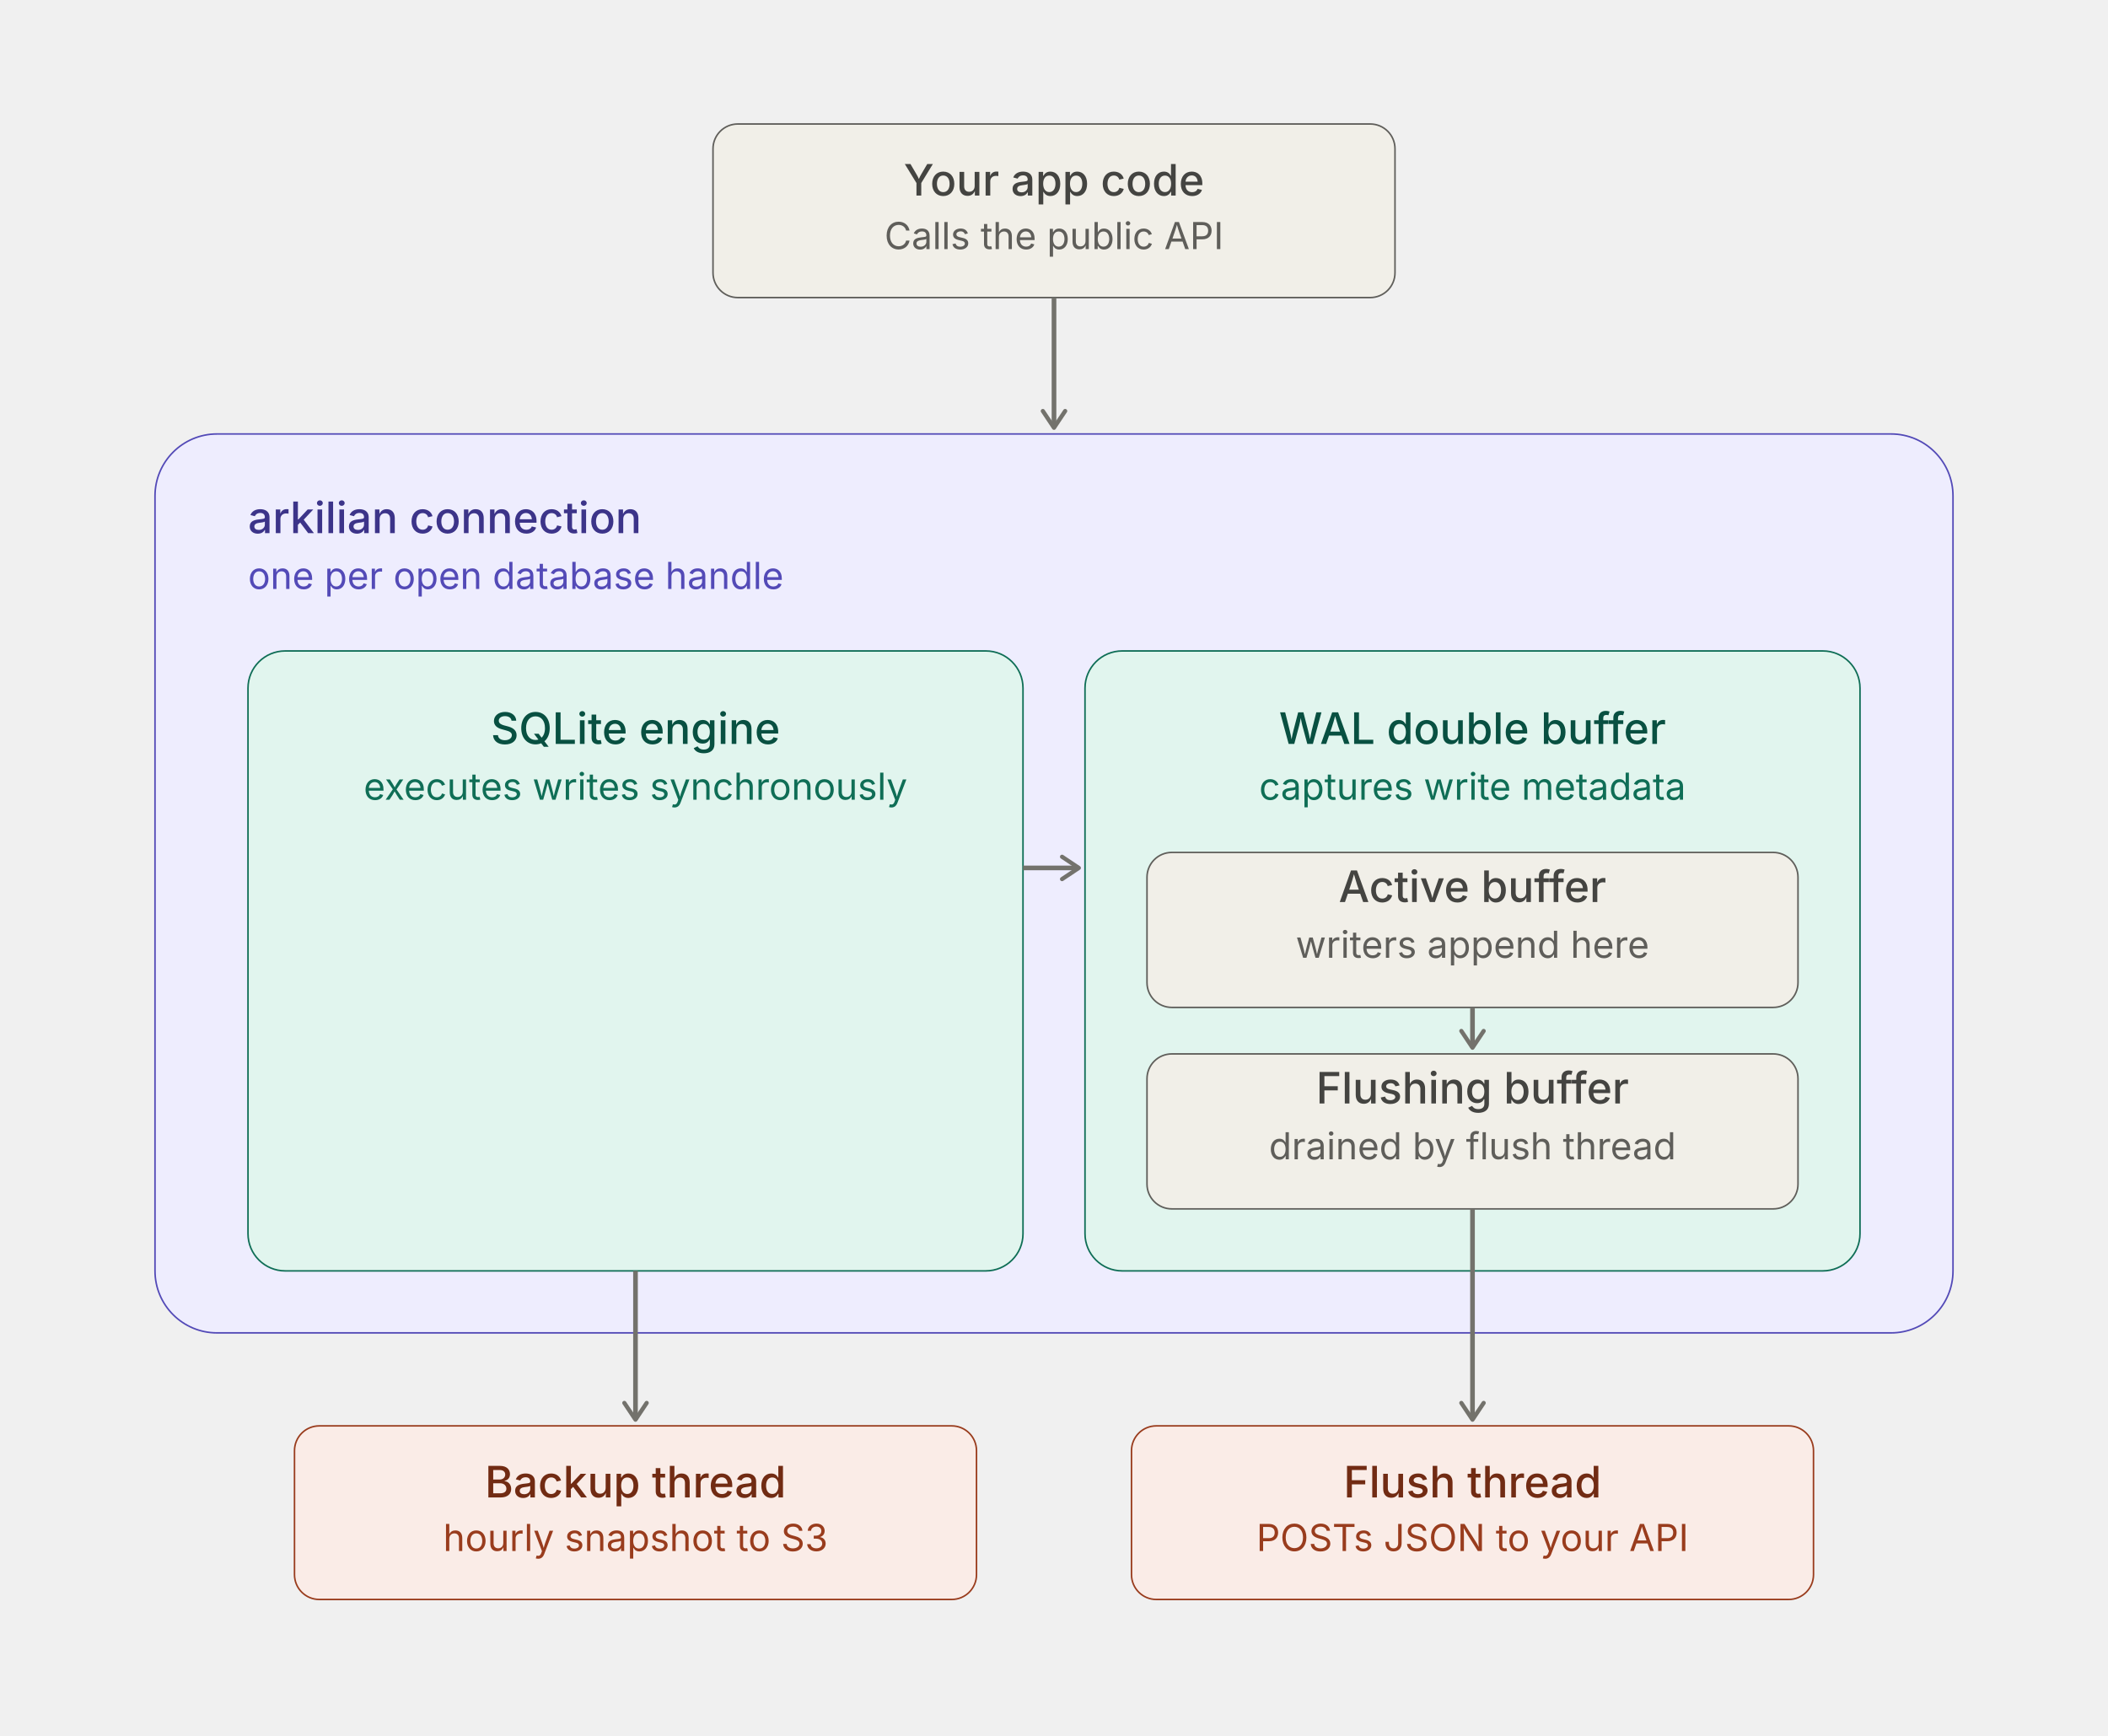
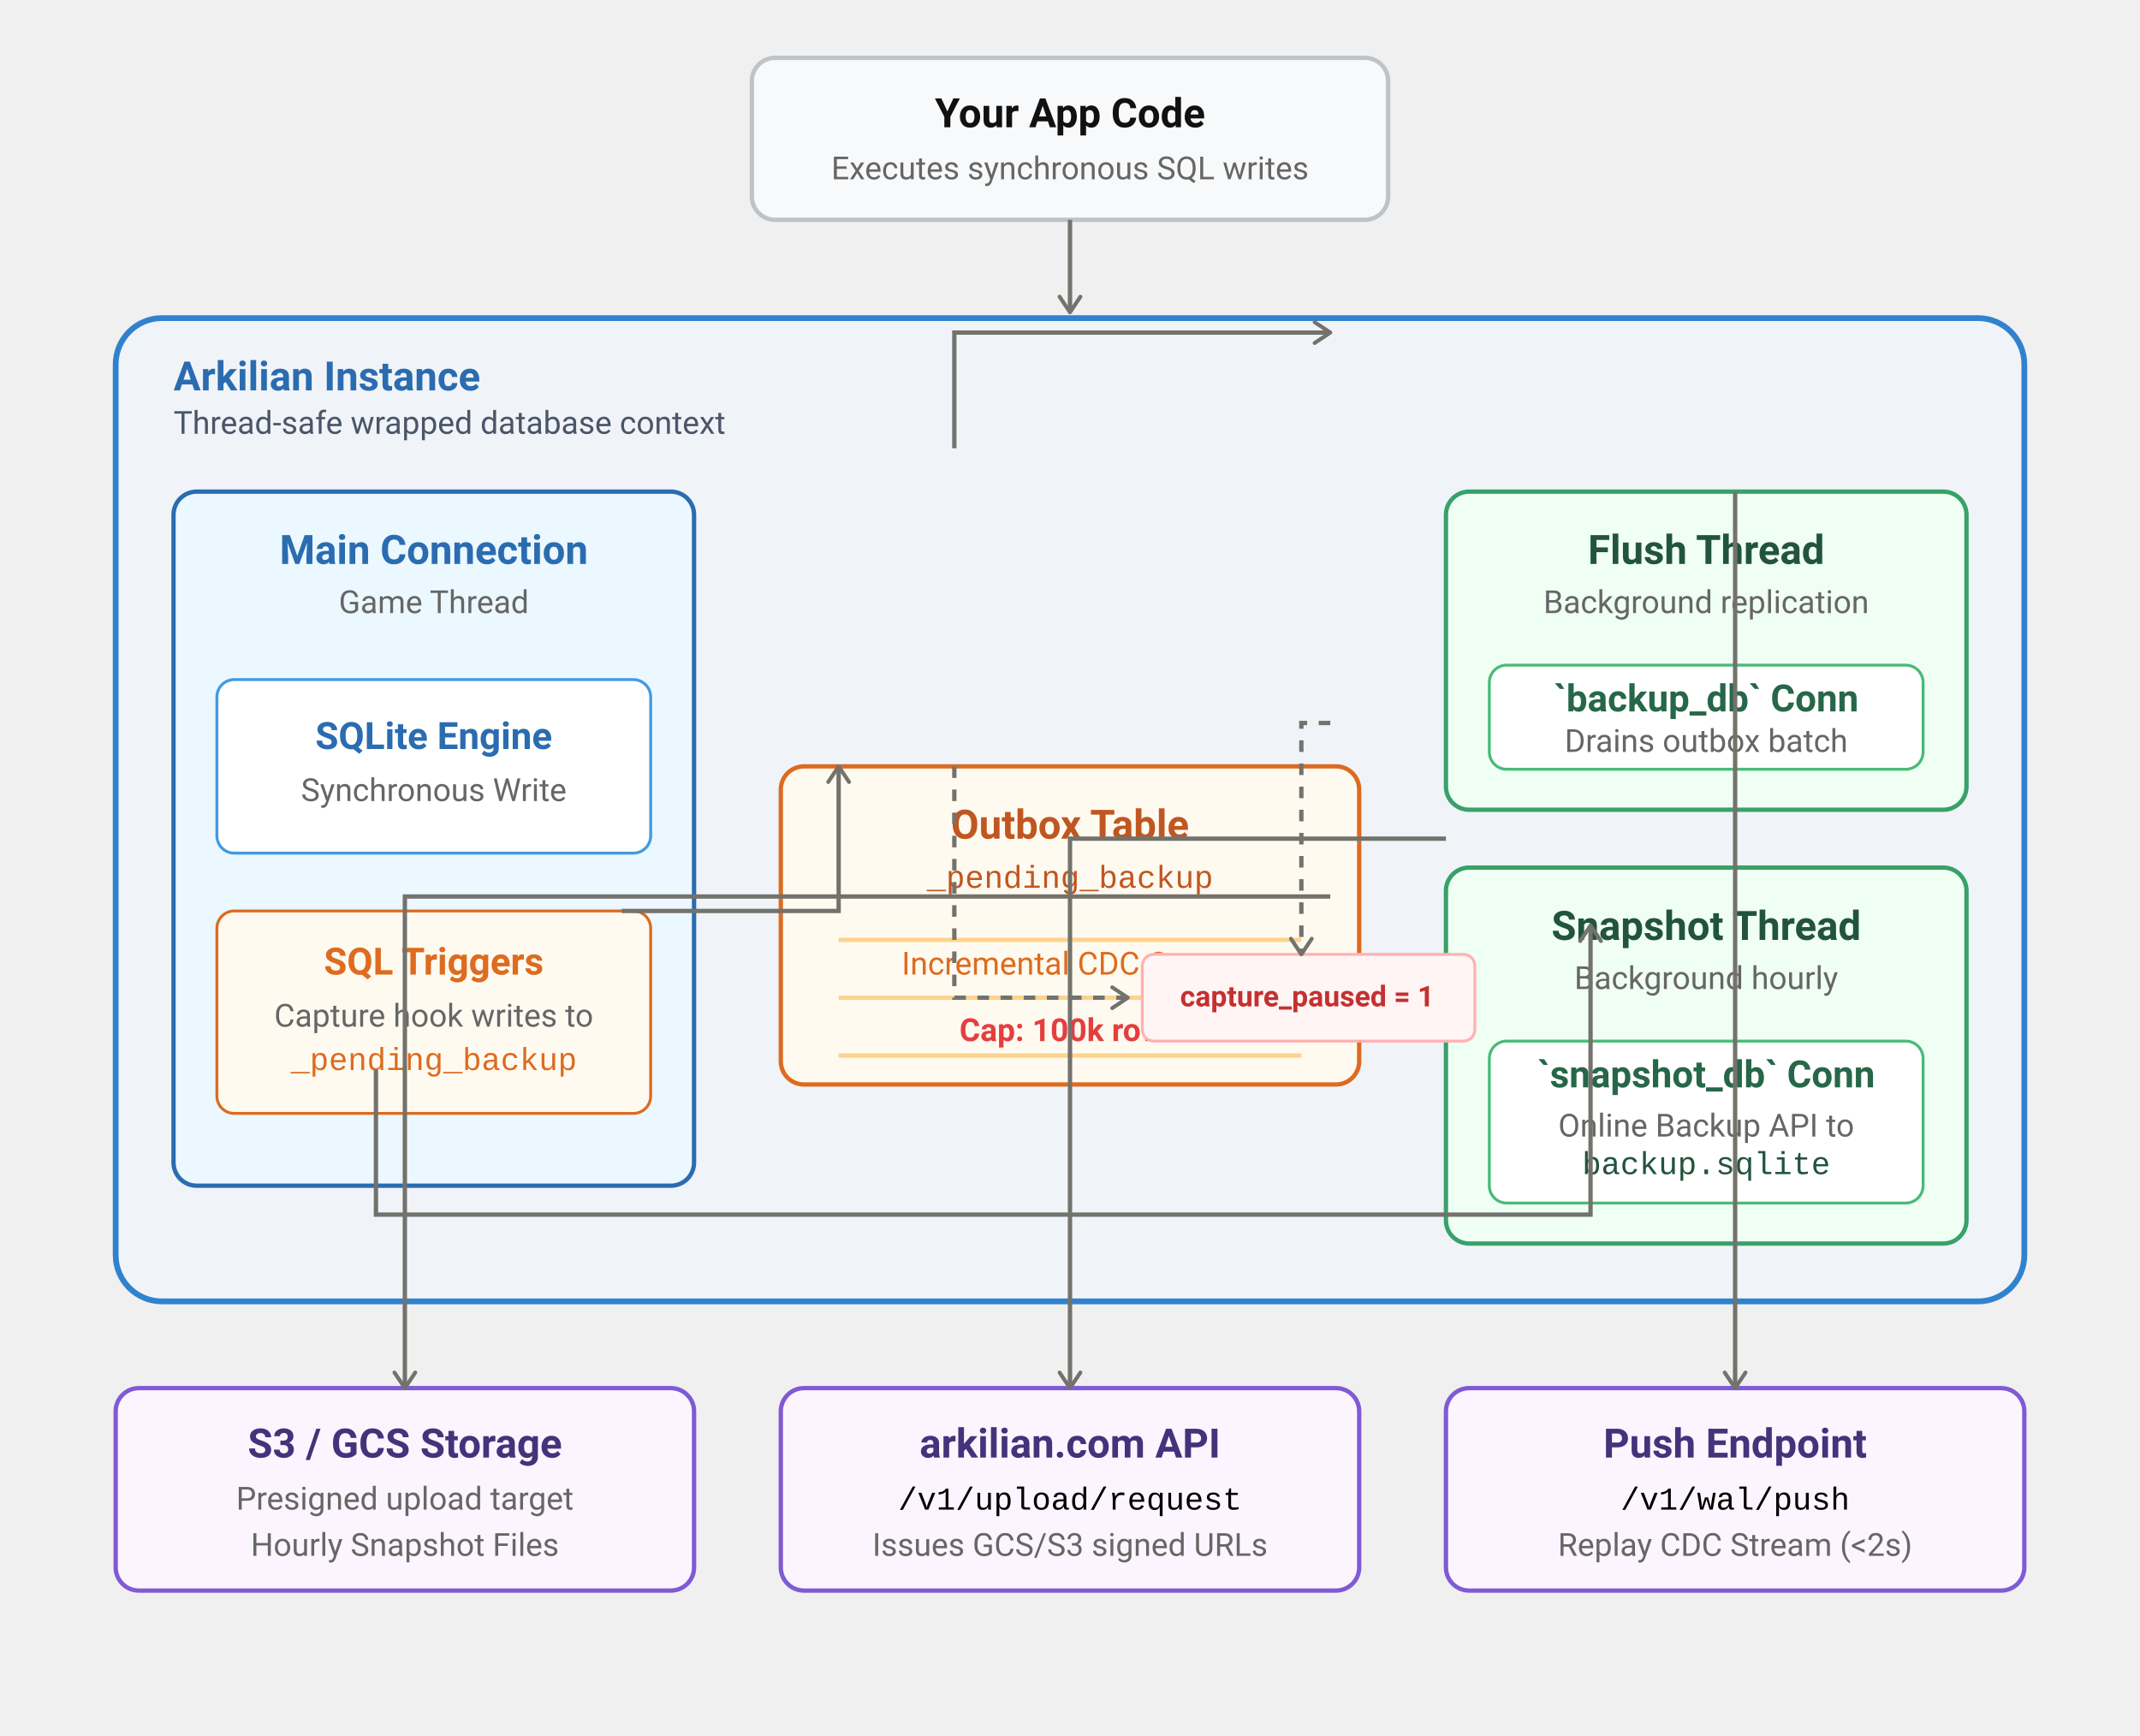
- <svg xmlns="http://www.w3.org/2000/svg" width="100%" viewBox="0 0 680 560" role="img" style="">
+ <svg xmlns="http://www.w3.org/2000/svg" width="100%" viewBox="0 0 740 600" role="img">
  <defs>
    <marker id="arrow" viewBox="0 0 10 10" refX="8" refY="5" markerWidth="6" markerHeight="6" orient="auto-start-reverse">
-       <path d="M2 1L8 5L2 9" fill="none" stroke="context-stroke" stroke-width="1.5" stroke-linecap="round" stroke-linejoin="round" />
+       <path d="M2 1L8 5L2 9" fill="none" stroke="#73726c" stroke-width="1.5" stroke-linecap="round" stroke-linejoin="round" />
    </marker>
+     <style>
+       .text-title { font-family: -apple-system, system-ui, BlinkMacSystemFont, "Segoe UI", Roboto, sans-serif; font-size: 14px; font-weight: 600; fill: #111111; }
+       .text-subtitle { font-family: -apple-system, system-ui, BlinkMacSystemFont, "Segoe UI", Roboto, sans-serif; font-size: 11px; fill: #666666; }
+       .text-bold { font-family: -apple-system, system-ui, BlinkMacSystemFont, "Segoe UI", Roboto, sans-serif; font-size: 13px; font-weight: 700; }
+       .text-mono { font-family: "SFMono-Regular", Consolas, "Liberation Mono", Menlo, monospace; font-size: 11px; }
+       .box-app { fill: #f8f9fa; stroke: #bdc3c7; stroke-width: 1.5; }
+       .box-core { fill: #f0f4f8; stroke: #3182ce; stroke-width: 2; }
+       .box-sqlite { fill: #ebf8ff; stroke: #2b6cb0; stroke-width: 1.5; }
+       .box-table { fill: #fffaf0; stroke: #dd6b20; stroke-width: 1.5; }
+       .box-thread { fill: #f0fff4; stroke: #38a169; stroke-width: 1.5; }
+       .box-dest { fill: #fcf5ff; stroke: #805ad5; stroke-width: 1.5; }
+       .arrow-line { fill: none; stroke: #73726c; stroke-width: 1.5; }
+       .arrow-dashed { fill: none; stroke: #73726c; stroke-width: 1.5; stroke-dasharray: 4,4; }
+     </style>
  </defs>
-   <g style="fill:rgb(0, 0, 0);stroke:none;color:rgb(0, 0, 0);stroke-width:1px;stroke-linecap:butt;stroke-linejoin:miter;opacity:1;font-family:&quot;Anthropic Sans&quot;, -apple-system, &quot;system-ui&quot;, &quot;Segoe UI&quot;, sans-serif;font-size:16px;font-weight:400;text-anchor:start;dominant-baseline:auto">
-     <rect x="230" y="40" width="220" height="56" rx="8" stroke-width="0.5" style="fill:rgb(241, 239, 232);stroke:rgb(95, 94, 90);color:rgb(0, 0, 0);stroke-width:0.5px;stroke-linecap:butt;stroke-linejoin:miter;opacity:1;font-family:&quot;Anthropic Sans&quot;, -apple-system, &quot;system-ui&quot;, &quot;Segoe UI&quot;, sans-serif;font-size:16px;font-weight:400;text-anchor:start;dominant-baseline:auto" />
-     <text x="340" y="58" text-anchor="middle" dominant-baseline="central" style="fill:rgb(68, 68, 65);stroke:none;color:rgb(0, 0, 0);stroke-width:1px;stroke-linecap:butt;stroke-linejoin:miter;opacity:1;font-family:&quot;Anthropic Sans&quot;, -apple-system, &quot;system-ui&quot;, &quot;Segoe UI&quot;, sans-serif;font-size:14px;font-weight:500;text-anchor:middle;dominant-baseline:central">Your app code</text>
-     <text x="340" y="76" text-anchor="middle" dominant-baseline="central" style="fill:rgb(95, 94, 90);stroke:none;color:rgb(0, 0, 0);stroke-width:1px;stroke-linecap:butt;stroke-linejoin:miter;opacity:1;font-family:&quot;Anthropic Sans&quot;, -apple-system, &quot;system-ui&quot;, &quot;Segoe UI&quot;, sans-serif;font-size:12px;font-weight:400;text-anchor:middle;dominant-baseline:central">Calls the public API</text>
+   <g transform="translate(260, 20)">
+     <rect width="220" height="56" rx="8" class="box-app" />
+     <text x="110" y="24" text-anchor="middle" class="text-title">Your App Code</text>
+     <text x="110" y="42" text-anchor="middle" class="text-subtitle">Executes synchronous SQL writes</text>
  </g>
-   <line x1="340" y1="96" x2="340" y2="138" marker-end="url(#arrow)" style="fill:none;stroke:rgb(115, 114, 108);color:rgb(0, 0, 0);stroke-width:1.5px;stroke-linecap:butt;stroke-linejoin:miter;opacity:1;font-family:&quot;Anthropic Sans&quot;, -apple-system, &quot;system-ui&quot;, &quot;Segoe UI&quot;, sans-serif;font-size:16px;font-weight:400;text-anchor:start;dominant-baseline:auto" />
-   <g style="fill:rgb(0, 0, 0);stroke:none;color:rgb(0, 0, 0);stroke-width:1px;stroke-linecap:butt;stroke-linejoin:miter;opacity:1;font-family:&quot;Anthropic Sans&quot;, -apple-system, &quot;system-ui&quot;, &quot;Segoe UI&quot;, sans-serif;font-size:16px;font-weight:400;text-anchor:start;dominant-baseline:auto">
-     <rect x="50" y="140" width="580" height="290" rx="20" stroke-width="0.5" style="fill:rgb(238, 237, 254);stroke:rgb(83, 74, 183);color:rgb(0, 0, 0);stroke-width:0.5px;stroke-linecap:butt;stroke-linejoin:miter;opacity:1;font-family:&quot;Anthropic Sans&quot;, -apple-system, &quot;system-ui&quot;, &quot;Segoe UI&quot;, sans-serif;font-size:16px;font-weight:400;text-anchor:start;dominant-baseline:auto" />
-     <text x="80" y="172" style="fill:rgb(60, 52, 137);stroke:none;color:rgb(0, 0, 0);stroke-width:1px;stroke-linecap:butt;stroke-linejoin:miter;opacity:1;font-family:&quot;Anthropic Sans&quot;, -apple-system, &quot;system-ui&quot;, &quot;Segoe UI&quot;, sans-serif;font-size:14px;font-weight:500;text-anchor:start;dominant-baseline:auto">arkilian connection</text>
-     <text x="80" y="190" style="fill:rgb(83, 74, 183);stroke:none;color:rgb(0, 0, 0);stroke-width:1px;stroke-linecap:butt;stroke-linejoin:miter;opacity:1;font-family:&quot;Anthropic Sans&quot;, -apple-system, &quot;system-ui&quot;, &quot;Segoe UI&quot;, sans-serif;font-size:12px;font-weight:400;text-anchor:start;dominant-baseline:auto">one per open database handle</text>
-   </g>
-   <g style="fill:rgb(0, 0, 0);stroke:none;color:rgb(0, 0, 0);stroke-width:1px;stroke-linecap:butt;stroke-linejoin:miter;opacity:1;font-family:&quot;Anthropic Sans&quot;, -apple-system, &quot;system-ui&quot;, &quot;Segoe UI&quot;, sans-serif;font-size:16px;font-weight:400;text-anchor:start;dominant-baseline:auto">
-     <rect x="80" y="210" width="250" height="200" rx="12" stroke-width="0.5" style="fill:rgb(225, 245, 238);stroke:rgb(15, 110, 86);color:rgb(0, 0, 0);stroke-width:0.5px;stroke-linecap:butt;stroke-linejoin:miter;opacity:1;font-family:&quot;Anthropic Sans&quot;, -apple-system, &quot;system-ui&quot;, &quot;Segoe UI&quot;, sans-serif;font-size:16px;font-weight:400;text-anchor:start;dominant-baseline:auto" />
-     <text x="205" y="240" text-anchor="middle" style="fill:rgb(8, 80, 65);stroke:none;color:rgb(0, 0, 0);stroke-width:1px;stroke-linecap:butt;stroke-linejoin:miter;opacity:1;font-family:&quot;Anthropic Sans&quot;, -apple-system, &quot;system-ui&quot;, &quot;Segoe UI&quot;, sans-serif;font-size:14px;font-weight:500;text-anchor:middle;dominant-baseline:auto">SQLite engine</text>
-     <text x="205" y="258" text-anchor="middle" style="fill:rgb(15, 110, 86);stroke:none;color:rgb(0, 0, 0);stroke-width:1px;stroke-linecap:butt;stroke-linejoin:miter;opacity:1;font-family:&quot;Anthropic Sans&quot;, -apple-system, &quot;system-ui&quot;, &quot;Segoe UI&quot;, sans-serif;font-size:12px;font-weight:400;text-anchor:middle;dominant-baseline:auto">executes writes synchronously</text>
-   </g>
-   <g style="fill:rgb(0, 0, 0);stroke:none;color:rgb(0, 0, 0);stroke-width:1px;stroke-linecap:butt;stroke-linejoin:miter;opacity:1;font-family:&quot;Anthropic Sans&quot;, -apple-system, &quot;system-ui&quot;, &quot;Segoe UI&quot;, sans-serif;font-size:16px;font-weight:400;text-anchor:start;dominant-baseline:auto">
-     <rect x="350" y="210" width="250" height="200" rx="12" stroke-width="0.5" style="fill:rgb(225, 245, 238);stroke:rgb(15, 110, 86);color:rgb(0, 0, 0);stroke-width:0.5px;stroke-linecap:butt;stroke-linejoin:miter;opacity:1;font-family:&quot;Anthropic Sans&quot;, -apple-system, &quot;system-ui&quot;, &quot;Segoe UI&quot;, sans-serif;font-size:16px;font-weight:400;text-anchor:start;dominant-baseline:auto" />
-     <text x="475" y="240" text-anchor="middle" style="fill:rgb(8, 80, 65);stroke:none;color:rgb(0, 0, 0);stroke-width:1px;stroke-linecap:butt;stroke-linejoin:miter;opacity:1;font-family:&quot;Anthropic Sans&quot;, -apple-system, &quot;system-ui&quot;, &quot;Segoe UI&quot;, sans-serif;font-size:14px;font-weight:500;text-anchor:middle;dominant-baseline:auto">WAL double buffer</text>
-     <text x="475" y="258" text-anchor="middle" style="fill:rgb(15, 110, 86);stroke:none;color:rgb(0, 0, 0);stroke-width:1px;stroke-linecap:butt;stroke-linejoin:miter;opacity:1;font-family:&quot;Anthropic Sans&quot;, -apple-system, &quot;system-ui&quot;, &quot;Segoe UI&quot;, sans-serif;font-size:12px;font-weight:400;text-anchor:middle;dominant-baseline:auto">captures write metadata</text>
-     <g style="fill:rgb(0, 0, 0);stroke:none;color:rgb(0, 0, 0);stroke-width:1px;stroke-linecap:butt;stroke-linejoin:miter;opacity:1;font-family:&quot;Anthropic Sans&quot;, -apple-system, &quot;system-ui&quot;, &quot;Segoe UI&quot;, sans-serif;font-size:16px;font-weight:400;text-anchor:start;dominant-baseline:auto">
-       <rect x="370" y="275" width="210" height="50" rx="8" stroke-width="0.5" style="fill:rgb(241, 239, 232);stroke:rgb(95, 94, 90);color:rgb(0, 0, 0);stroke-width:0.5px;stroke-linecap:butt;stroke-linejoin:miter;opacity:1;font-family:&quot;Anthropic Sans&quot;, -apple-system, &quot;system-ui&quot;, &quot;Segoe UI&quot;, sans-serif;font-size:16px;font-weight:400;text-anchor:start;dominant-baseline:auto" />
-       <text x="475" y="291" text-anchor="middle" style="fill:rgb(68, 68, 65);stroke:none;color:rgb(0, 0, 0);stroke-width:1px;stroke-linecap:butt;stroke-linejoin:miter;opacity:1;font-family:&quot;Anthropic Sans&quot;, -apple-system, &quot;system-ui&quot;, &quot;Segoe UI&quot;, sans-serif;font-size:14px;font-weight:500;text-anchor:middle;dominant-baseline:auto">Active buffer</text>
-       <text x="475" y="309" text-anchor="middle" style="fill:rgb(95, 94, 90);stroke:none;color:rgb(0, 0, 0);stroke-width:1px;stroke-linecap:butt;stroke-linejoin:miter;opacity:1;font-family:&quot;Anthropic Sans&quot;, -apple-system, &quot;system-ui&quot;, &quot;Segoe UI&quot;, sans-serif;font-size:12px;font-weight:400;text-anchor:middle;dominant-baseline:auto">writers append here</text>
+   <line x1="370" y1="76" x2="370" y2="108" class="arrow-line" marker-end="url(#arrow)" />
+   <g transform="translate(40, 110)">
+     <rect width="660" height="340" rx="16" class="box-core" />
+     <text x="20" y="25" class="text-title" style="fill: #2b6cb0;">Arkilian Instance</text>
+     <text x="20" y="40" class="text-subtitle" style="fill: #4a5568;">Thread-safe wrapped database context</text>
+     <g transform="translate(20, 60)">
+       <rect width="180" height="240" rx="8" class="box-sqlite" />
+       <text x="90" y="25" text-anchor="middle" class="text-title" style="fill: #2b6cb0;">Main Connection</text>
+       <text x="90" y="42" text-anchor="middle" class="text-subtitle">Game Thread</text>
+       <g transform="translate(15, 65)">
+         <rect width="150" height="60" rx="6" style="fill: #ffffff; stroke: #4299e1;" />
+         <text x="75" y="24" text-anchor="middle" class="text-bold" style="fill: #2b6cb0;">SQLite Engine</text>
+         <text x="75" y="42" text-anchor="middle" class="text-subtitle">Synchronous Write</text>
+       </g>
+       <g transform="translate(15, 145)">
+         <rect width="150" height="70" rx="6" style="fill: #fffaf0; stroke: #dd6b20;" />
+         <text x="75" y="22" text-anchor="middle" class="text-bold" style="fill: #dd6b20;">SQL Triggers</text>
+         <text x="75" y="40" text-anchor="middle" class="text-subtitle">Capture hook writes to</text>
+         <text x="75" y="55" text-anchor="middle" class="text-mono" style="fill: #dd6b20;">_pending_backup</text>
+       </g>
    </g>
-     <g style="fill:rgb(0, 0, 0);stroke:none;color:rgb(0, 0, 0);stroke-width:1px;stroke-linecap:butt;stroke-linejoin:miter;opacity:1;font-family:&quot;Anthropic Sans&quot;, -apple-system, &quot;system-ui&quot;, &quot;Segoe UI&quot;, sans-serif;font-size:16px;font-weight:400;text-anchor:start;dominant-baseline:auto">
-       <rect x="370" y="340" width="210" height="50" rx="8" stroke-width="0.5" style="fill:rgb(241, 239, 232);stroke:rgb(95, 94, 90);color:rgb(0, 0, 0);stroke-width:0.5px;stroke-linecap:butt;stroke-linejoin:miter;opacity:1;font-family:&quot;Anthropic Sans&quot;, -apple-system, &quot;system-ui&quot;, &quot;Segoe UI&quot;, sans-serif;font-size:16px;font-weight:400;text-anchor:start;dominant-baseline:auto" />
-       <text x="475" y="356" text-anchor="middle" style="fill:rgb(68, 68, 65);stroke:none;color:rgb(0, 0, 0);stroke-width:1px;stroke-linecap:butt;stroke-linejoin:miter;opacity:1;font-family:&quot;Anthropic Sans&quot;, -apple-system, &quot;system-ui&quot;, &quot;Segoe UI&quot;, sans-serif;font-size:14px;font-weight:500;text-anchor:middle;dominant-baseline:auto">Flushing buffer</text>
-       <text x="475" y="374" text-anchor="middle" style="fill:rgb(95, 94, 90);stroke:none;color:rgb(0, 0, 0);stroke-width:1px;stroke-linecap:butt;stroke-linejoin:miter;opacity:1;font-family:&quot;Anthropic Sans&quot;, -apple-system, &quot;system-ui&quot;, &quot;Segoe UI&quot;, sans-serif;font-size:12px;font-weight:400;text-anchor:middle;dominant-baseline:auto">drained by flush thread</text>
+     <g transform="translate(230, 155)">
+       <rect width="200" height="110" rx="8" class="box-table" />
+       <text x="100" y="25" text-anchor="middle" class="text-title" style="fill: #c05621;">Outbox Table</text>
+       <text x="100" y="42" text-anchor="middle" class="text-mono" style="fill: #c05621;">_pending_backup</text>
+       <path d="M 20,60 L 180,60 M 20,80 L 180,80 M 20,100 L 180,100" stroke="#fbd38d" stroke-width="1.5" />
+       <text x="100" y="72" text-anchor="middle" class="text-subtitle" style="fill: #dd6b20;">Incremental CDC Queue</text>
+       <text x="100" y="95" text-anchor="middle" class="text-subtitle" style="fill: #e53e3e; font-weight: bold;">Cap: 100k rows</text>
+     </g>
+     <g transform="translate(460, 60)">
+       <rect width="180" height="110" rx="8" class="box-thread" />
+       <text x="90" y="25" text-anchor="middle" class="text-title" style="fill: #22543d;">Flush Thread</text>
+       <text x="90" y="42" text-anchor="middle" class="text-subtitle">Background replication</text>
+       <rect x="15" y="60" width="150" height="36" rx="6" style="fill: #ffffff; stroke: #48bb78;" />
+       <text x="90" y="76" text-anchor="middle" class="text-bold" style="fill: #276749;">`backup_db` Conn</text>
+       <text x="90" y="90" text-anchor="middle" class="text-subtitle">Drains outbox batch</text>
+     </g>
+     <g transform="translate(460, 190)">
+       <rect width="180" height="130" rx="8" class="box-thread" />
+       <text x="90" y="25" text-anchor="middle" class="text-title" style="fill: #22543d;">Snapshot Thread</text>
+       <text x="90" y="42" text-anchor="middle" class="text-subtitle">Background hourly</text>
+       <rect x="15" y="60" width="150" height="56" rx="6" style="fill: #ffffff; stroke: #48bb78;" />
+       <text x="90" y="76" text-anchor="middle" class="text-bold" style="fill: #276749;">`snapshot_db` Conn</text>
+       <text x="90" y="93" text-anchor="middle" class="text-subtitle">Online Backup API to</text>
+       <text x="90" y="106" text-anchor="middle" class="text-mono" style="fill: #22543d;">backup.sqlite</text>
    </g>
  </g>
-   <line x1="330" y1="280" x2="348" y2="280" marker-end="url(#arrow)" style="fill:none;stroke:rgb(115, 114, 108);color:rgb(0, 0, 0);stroke-width:1.5px;stroke-linecap:butt;stroke-linejoin:miter;opacity:1;font-family:&quot;Anthropic Sans&quot;, -apple-system, &quot;system-ui&quot;, &quot;Segoe UI&quot;, sans-serif;font-size:16px;font-weight:400;text-anchor:start;dominant-baseline:auto" />
-   <line x1="475" y1="325" x2="475" y2="338" marker-end="url(#arrow)" style="fill:none;stroke:rgb(115, 114, 108);color:rgb(0, 0, 0);stroke-width:1.5px;stroke-linecap:butt;stroke-linejoin:miter;opacity:1;font-family:&quot;Anthropic Sans&quot;, -apple-system, &quot;system-ui&quot;, &quot;Segoe UI&quot;, sans-serif;font-size:16px;font-weight:400;text-anchor:start;dominant-baseline:auto" />
-   <line x1="205" y1="410" x2="205" y2="458" marker-end="url(#arrow)" style="fill:none;stroke:rgb(115, 114, 108);color:rgb(0, 0, 0);stroke-width:1.5px;stroke-linecap:butt;stroke-linejoin:miter;opacity:1;font-family:&quot;Anthropic Sans&quot;, -apple-system, &quot;system-ui&quot;, &quot;Segoe UI&quot;, sans-serif;font-size:16px;font-weight:400;text-anchor:start;dominant-baseline:auto" />
-   <line x1="475" y1="390" x2="475" y2="458" marker-end="url(#arrow)" style="fill:none;stroke:rgb(115, 114, 108);color:rgb(0, 0, 0);stroke-width:1.5px;stroke-linecap:butt;stroke-linejoin:miter;opacity:1;font-family:&quot;Anthropic Sans&quot;, -apple-system, &quot;system-ui&quot;, &quot;Segoe UI&quot;, sans-serif;font-size:16px;font-weight:400;text-anchor:start;dominant-baseline:auto" />
-   <g style="fill:rgb(0, 0, 0);stroke:none;color:rgb(0, 0, 0);stroke-width:1px;stroke-linecap:butt;stroke-linejoin:miter;opacity:1;font-family:&quot;Anthropic Sans&quot;, -apple-system, &quot;system-ui&quot;, &quot;Segoe UI&quot;, sans-serif;font-size:16px;font-weight:400;text-anchor:start;dominant-baseline:auto">
-     <rect x="95" y="460" width="220" height="56" rx="8" stroke-width="0.5" style="fill:rgb(250, 236, 231);stroke:rgb(153, 60, 29);color:rgb(0, 0, 0);stroke-width:0.5px;stroke-linecap:butt;stroke-linejoin:miter;opacity:1;font-family:&quot;Anthropic Sans&quot;, -apple-system, &quot;system-ui&quot;, &quot;Segoe UI&quot;, sans-serif;font-size:16px;font-weight:400;text-anchor:start;dominant-baseline:auto" />
-     <text x="205" y="478" text-anchor="middle" dominant-baseline="central" style="fill:rgb(113, 43, 19);stroke:none;color:rgb(0, 0, 0);stroke-width:1px;stroke-linecap:butt;stroke-linejoin:miter;opacity:1;font-family:&quot;Anthropic Sans&quot;, -apple-system, &quot;system-ui&quot;, &quot;Segoe UI&quot;, sans-serif;font-size:14px;font-weight:500;text-anchor:middle;dominant-baseline:central">Backup thread</text>
-     <text x="205" y="496" text-anchor="middle" dominant-baseline="central" style="fill:rgb(153, 60, 29);stroke:none;color:rgb(0, 0, 0);stroke-width:1px;stroke-linecap:butt;stroke-linejoin:miter;opacity:1;font-family:&quot;Anthropic Sans&quot;, -apple-system, &quot;system-ui&quot;, &quot;Segoe UI&quot;, sans-serif;font-size:12px;font-weight:400;text-anchor:middle;dominant-baseline:central">hourly snapshot to S3</text>
+   <path d="M 215,315 L 290,315 L 290,265" class="arrow-line" marker-end="url(#arrow)" />
+   <path d="M 330,155 L 330,115 L 460,115" class="arrow-line" marker-end="url(#arrow)" />
+   <path d="M 130,370 L 130,420 L 550,420 L 550,320" class="arrow-line" marker-end="url(#arrow)" />
+   <g transform="translate(500, 480)">
+     <rect width="200" height="70" rx="8" class="box-dest" />
+     <text x="100" y="24" text-anchor="middle" class="text-title" style="fill: #44337a;">Push Endpoint</text>
+     <text x="100" y="42" text-anchor="middle" class="text-mono">/v1/wal/push</text>
+     <text x="100" y="58" text-anchor="middle" class="text-subtitle">Replay CDC Stream (&lt;2s)</text>
  </g>
-   <g style="fill:rgb(0, 0, 0);stroke:none;color:rgb(0, 0, 0);stroke-width:1px;stroke-linecap:butt;stroke-linejoin:miter;opacity:1;font-family:&quot;Anthropic Sans&quot;, -apple-system, &quot;system-ui&quot;, &quot;Segoe UI&quot;, sans-serif;font-size:16px;font-weight:400;text-anchor:start;dominant-baseline:auto">
-     <rect x="365" y="460" width="220" height="56" rx="8" stroke-width="0.5" style="fill:rgb(250, 236, 231);stroke:rgb(153, 60, 29);color:rgb(0, 0, 0);stroke-width:0.5px;stroke-linecap:butt;stroke-linejoin:miter;opacity:1;font-family:&quot;Anthropic Sans&quot;, -apple-system, &quot;system-ui&quot;, &quot;Segoe UI&quot;, sans-serif;font-size:16px;font-weight:400;text-anchor:start;dominant-baseline:auto" />
-     <text x="475" y="478" text-anchor="middle" dominant-baseline="central" style="fill:rgb(113, 43, 19);stroke:none;color:rgb(0, 0, 0);stroke-width:1px;stroke-linecap:butt;stroke-linejoin:miter;opacity:1;font-family:&quot;Anthropic Sans&quot;, -apple-system, &quot;system-ui&quot;, &quot;Segoe UI&quot;, sans-serif;font-size:14px;font-weight:500;text-anchor:middle;dominant-baseline:central">Flush thread</text>
-     <text x="475" y="496" text-anchor="middle" dominant-baseline="central" style="fill:rgb(153, 60, 29);stroke:none;color:rgb(0, 0, 0);stroke-width:1px;stroke-linecap:butt;stroke-linejoin:miter;opacity:1;font-family:&quot;Anthropic Sans&quot;, -apple-system, &quot;system-ui&quot;, &quot;Segoe UI&quot;, sans-serif;font-size:12px;font-weight:400;text-anchor:middle;dominant-baseline:central">POSTs JSON to your API</text>
+   <g transform="translate(40, 480)">
+     <rect width="200" height="70" rx="8" class="box-dest" />
+     <text x="100" y="24" text-anchor="middle" class="text-title" style="fill: #44337a;">S3 / GCS Storage</text>
+     <text x="100" y="42" text-anchor="middle" class="text-subtitle">Presigned upload target</text>
+     <text x="100" y="58" text-anchor="middle" class="text-subtitle">Hourly Snapshot Files</text>
  </g>
+   <g transform="translate(270, 480)">
+     <rect width="200" height="70" rx="8" class="box-dest" />
+     <text x="100" y="24" text-anchor="middle" class="text-title" style="fill: #44337a;">arkilian.com API</text>
+     <text x="100" y="42" text-anchor="middle" class="text-mono">/v1/upload/request</text>
+     <text x="100" y="58" text-anchor="middle" class="text-subtitle">Issues GCS/S3 signed URLs</text>
+   </g>
+   <path d="M 600,170 L 600,480" class="arrow-line" marker-end="url(#arrow)" />
+   <path d="M 500,290 L 370,290 L 370,480" class="arrow-line" marker-end="url(#arrow)" />
+   <path d="M 460,310 L 140,310 L 140,480" class="arrow-line" marker-end="url(#arrow)" />
+   <path d="M 330,265 L 330,345 L 390,345" class="arrow-dashed" marker-end="url(#arrow)" />
+   <g transform="translate(395, 330)">
+     <rect width="115" height="30" rx="4" style="fill: #fff5f5; stroke: #feb2b2; stroke-width: 1;" />
+     <text x="57" y="18" text-anchor="middle" class="text-bold" style="fill: #c53030; font-size: 10px;">capture_paused = 1</text>
+   </g>
+   <path d="M 460,250 L 450,250 L 450,330" class="arrow-dashed" marker-end="url(#arrow)" />
</svg>
